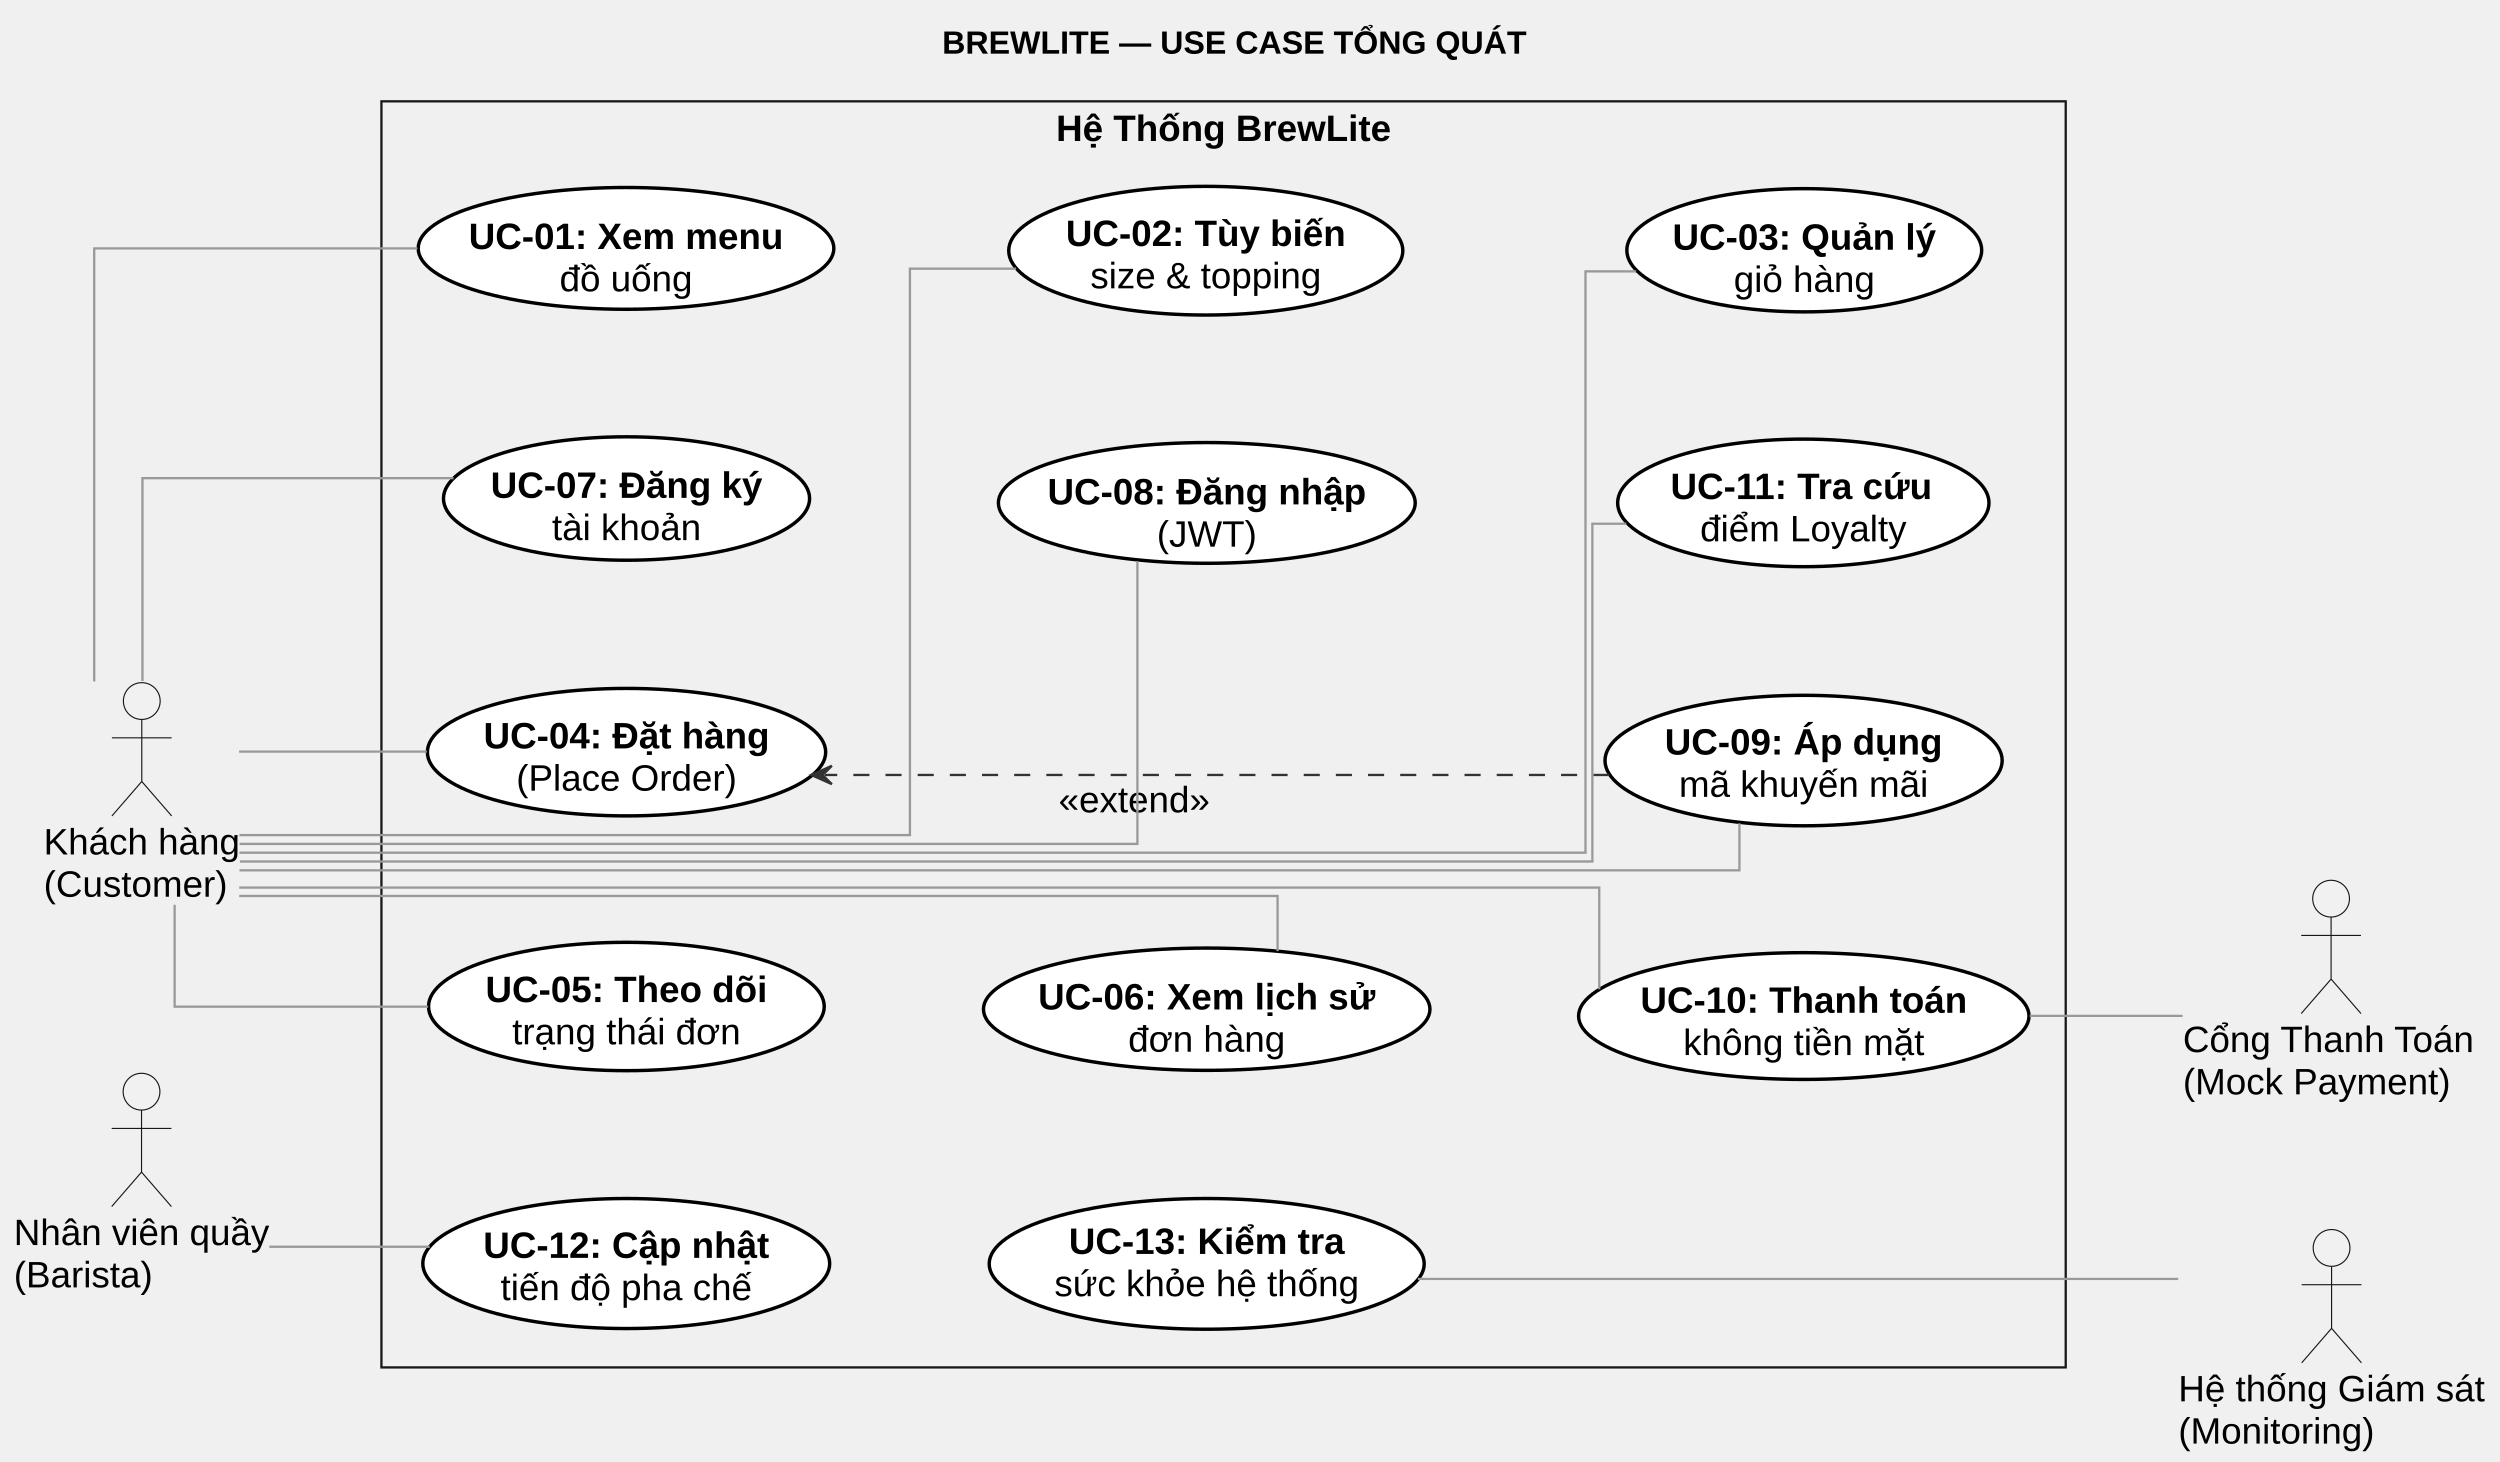
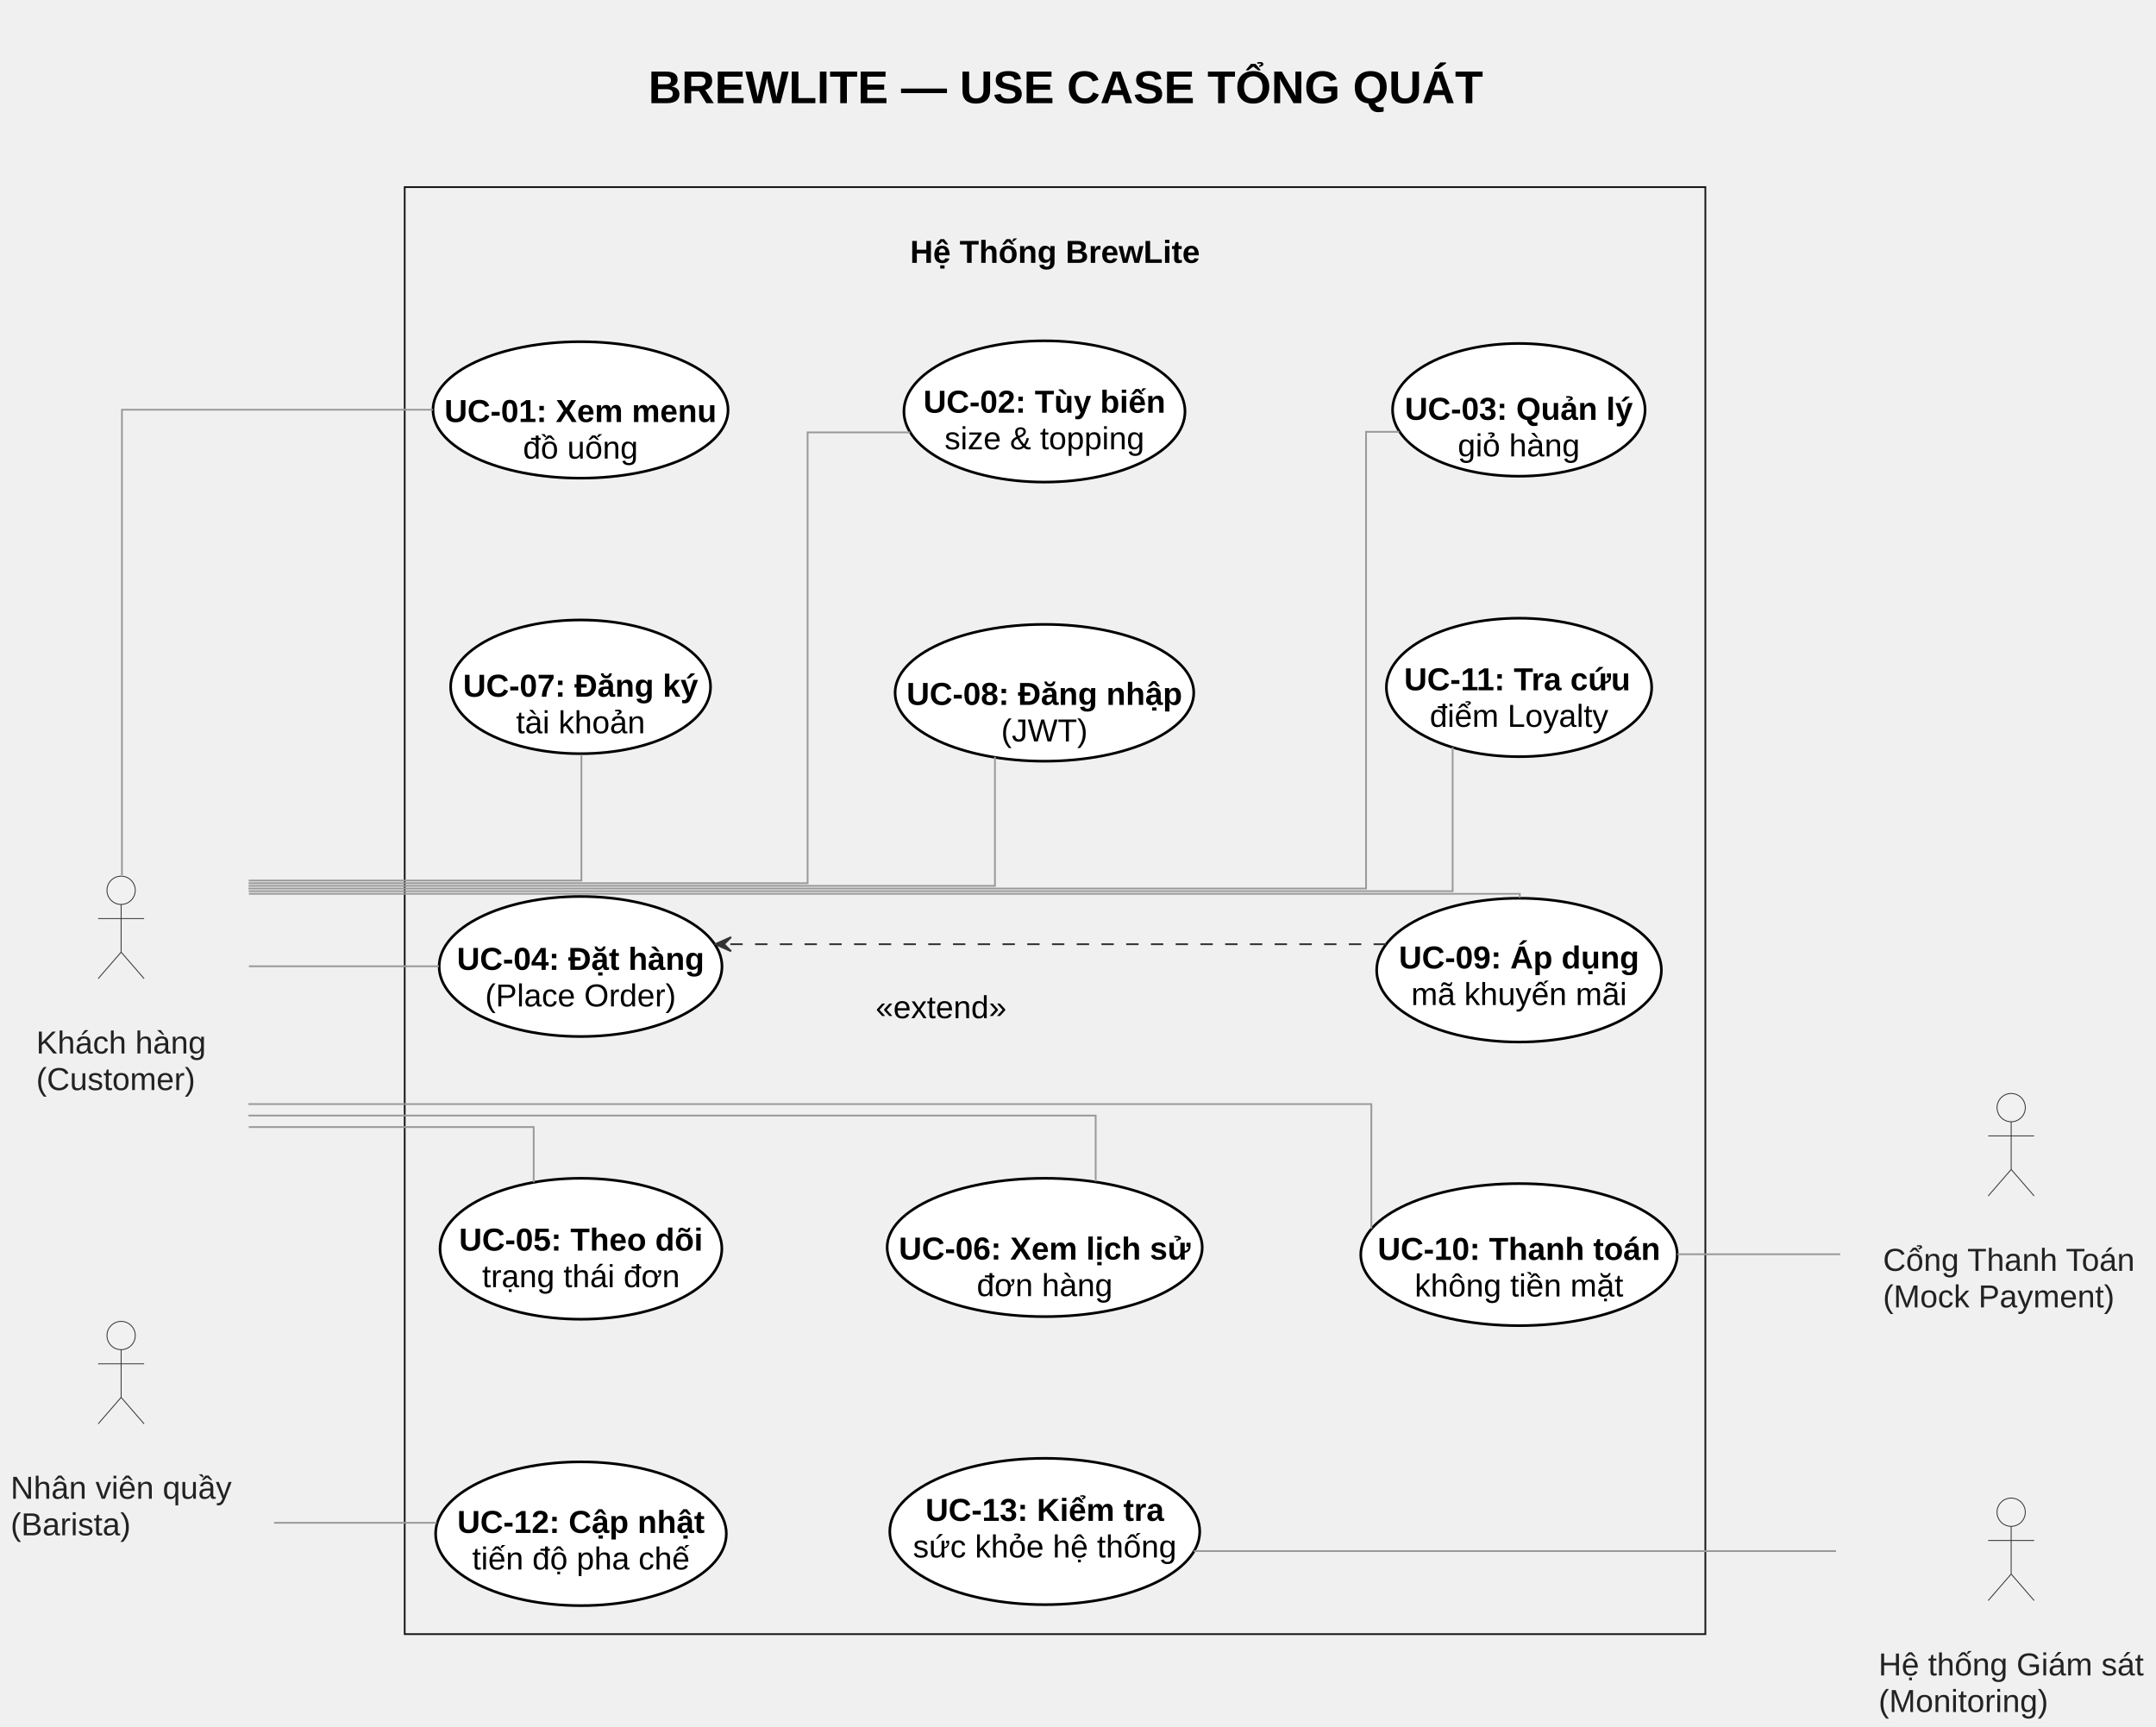
- <svg xmlns="http://www.w3.org/2000/svg" contentStyleType="text/css" data-diagram-type="DESCRIPTION" height="636px" preserveAspectRatio="none" style="width:1088px;height:636px;background:#FFFFFF;" version="1.1" viewBox="0 0 1088 636" width="1088px" zoomAndPan="magnify">
+ <svg xmlns="http://www.w3.org/2000/svg" contentStyleType="text/css" data-diagram-type="DESCRIPTION" preserveAspectRatio="xMidYMid meet" version="1.1" viewBox="0 0 1220 977" zoomAndPan="magnify">
  <defs />
  <g>
-     <g class="title" data-source-line="22">
-       <text fill="#000000" font-family="Arial" font-size="14" font-weight="bold" lengthAdjust="spacing" textLength="254.338" x="410.03" y="23.361">BREWLITE — USE CASE TỔNG QUÁT</text>
+     <g class="title" data-source-line="29">
+       <text fill="#000000" font-family="Arial" font-size="26" font-weight="bold" lengthAdjust="spacing" textLength="472.342" x="366.866" y="58.388">BREWLITE — USE CASE TỔNG QUÁT</text>
    </g>
-     <g class="cluster" data-entity="H. Th.ng BrewLite" data-source-line="29" data-uid="ent0006" id="cluster_H. Th.ng BrewLite">
-       <rect fill="none" height="551" style="stroke:#181818;stroke-width:1;" width="733" x="166" y="44.099" />
-       <text fill="#000000" font-family="Arial" font-size="16" font-weight="bold" lengthAdjust="spacing" textLength="145.781" x="459.609" y="61.368">Hệ Thống BrewLite</text>
+     <g class="cluster" data-entity="H. Th.ng BrewLite" data-source-line="36" data-uid="ent0006" id="cluster_H. Th.ng BrewLite">
+       <rect fill="none" height="819" style="stroke:#181818;stroke-width:1;" width="736" x="229" y="105.897" />
+       <text fill="#000000" font-family="Arial" font-size="18" font-weight="bold" lengthAdjust="spacing" textLength="164.004" x="514.998" y="148.781">Hệ Thống BrewLite</text>
    </g>
-     <g class="entity" data-entity="UC1" data-source-line="30" data-uid="ent0007" id="entity_UC1">
-       <ellipse cx="272.443" cy="108.098" fill="#FFFFFF" rx="90.443" ry="26.5" style="stroke:#000000;stroke-width:1.5;" />
-       <text fill="#000000" font-family="Arial" font-size="16" font-weight="bold" lengthAdjust="spacing" textLength="136.922" x="203.982" y="108.377">UC-01: Xem menu</text>
-       <text fill="#000000" font-family="Arial" font-size="16" lengthAdjust="spacing" textLength="57.836" x="243.525" y="126.776">đồ uống</text>
+     <g class="entity" data-entity="UC1" data-source-line="37" data-uid="ent0007" id="entity_UC1">
+       <ellipse cx="328.492" cy="232.013" fill="#FFFFFF" rx="83.492" ry="38.616" style="stroke:#000000;stroke-width:1.5;" />
+       <text fill="#000000" font-family="Arial" font-size="18" font-weight="bold" lengthAdjust="spacing" textLength="154.037" x="251.473" y="238.862">UC-01: Xem menu</text>
+       <text fill="#000000" font-family="Arial" font-size="18" lengthAdjust="spacing" textLength="65.065" x="295.959" y="259.56">đồ uống</text>
    </g>
-     <g class="entity" data-entity="UC2" data-source-line="31" data-uid="ent0008" id="entity_UC2">
-       <ellipse cx="524.756" cy="109.102" fill="#FFFFFF" rx="85.756" ry="28.003" style="stroke:#000000;stroke-width:1.5;" />
-       <text fill="#000000" font-family="Arial" font-size="16" font-weight="bold" lengthAdjust="spacing" textLength="121.789" x="463.861" y="107.069">UC-02: Tùy biến</text>
-       <text fill="#000000" font-family="Arial" font-size="16" lengthAdjust="spacing" textLength="100.508" x="474.502" y="125.468">size &amp; topping</text>
+     <g class="entity" data-entity="UC2" data-source-line="38" data-uid="ent0008" id="entity_UC2">
+       <ellipse cx="591.024" cy="232.873" fill="#FFFFFF" rx="79.524" ry="39.976" style="stroke:#000000;stroke-width:1.5;" />
+       <text fill="#000000" font-family="Arial" font-size="18" font-weight="bold" lengthAdjust="spacing" textLength="137.013" x="522.518" y="233.594">UC-02: Tùy biến</text>
+       <text fill="#000000" font-family="Arial" font-size="18" lengthAdjust="spacing" textLength="113.071" x="534.489" y="254.293">size &amp; topping</text>
    </g>
-     <g class="entity" data-entity="UC3" data-source-line="32" data-uid="ent0009" id="entity_UC3">
-       <ellipse cx="785.217" cy="108.911" fill="#FFFFFF" rx="77.217" ry="26.812" style="stroke:#000000;stroke-width:1.5;" />
-       <text fill="#000000" font-family="Arial" font-size="16" font-weight="bold" lengthAdjust="spacing" textLength="114.688" x="727.873" y="108.692">UC-03: Quản lý</text>
-       <text fill="#000000" font-family="Arial" font-size="16" lengthAdjust="spacing" textLength="61.391" x="754.522" y="127.091">giỏ hàng</text>
+     <g class="entity" data-entity="UC3" data-source-line="39" data-uid="ent0009" id="entity_UC3">
+       <ellipse cx="859.447" cy="231.963" fill="#FFFFFF" rx="71.447" ry="37.566" style="stroke:#000000;stroke-width:1.5;" />
+       <text fill="#000000" font-family="Arial" font-size="18" font-weight="bold" lengthAdjust="spacing" textLength="129.023" x="794.936" y="237.609">UC-03: Quản lý</text>
+       <text fill="#000000" font-family="Arial" font-size="18" lengthAdjust="spacing" textLength="69.064" x="824.915" y="258.308">giỏ hàng</text>
    </g>
-     <g class="entity" data-entity="UC7" data-source-line="34" data-uid="ent0010" id="entity_UC7">
-       <ellipse cx="272.664" cy="216.955" fill="#FFFFFF" rx="79.664" ry="26.856" style="stroke:#000000;stroke-width:1.5;" />
-       <text fill="#000000" font-family="Arial" font-size="16" font-weight="bold" lengthAdjust="spacing" textLength="118.25" x="213.539" y="216.667">UC-07: Đăng ký</text>
-       <text fill="#000000" font-family="Arial" font-size="16" lengthAdjust="spacing" textLength="64.938" x="240.195" y="235.066">tài khoản</text>
+     <g class="entity" data-entity="UC7" data-source-line="41" data-uid="ent0010" id="entity_UC7">
+       <ellipse cx="328.539" cy="388.731" fill="#FFFFFF" rx="73.54" ry="37.834" style="stroke:#000000;stroke-width:1.5;" />
+       <text fill="#000000" font-family="Arial" font-size="18" font-weight="bold" lengthAdjust="spacing" textLength="133.031" x="262.024" y="394.333">UC-07: Đăng ký</text>
+       <text fill="#000000" font-family="Arial" font-size="18" lengthAdjust="spacing" textLength="73.055" x="292.012" y="415.031">tài khoản</text>
    </g>
-     <g class="entity" data-entity="UC8" data-source-line="35" data-uid="ent0011" id="entity_UC8">
-       <ellipse cx="525.206" cy="218.871" fill="#FFFFFF" rx="90.706" ry="26.273" style="stroke:#000000;stroke-width:1.5;" />
-       <text fill="#000000" font-family="Arial" font-size="16" font-weight="bold" lengthAdjust="spacing" textLength="138.672" x="455.87" y="219.518">UC-08: Đăng nhập</text>
-       <text fill="#000000" font-family="Arial" font-size="16" lengthAdjust="spacing" textLength="43.531" x="503.44" y="237.916">(JWT)</text>
+     <g class="entity" data-entity="UC8" data-source-line="42" data-uid="ent0011" id="entity_UC8">
+       <ellipse cx="591" cy="392.111" fill="#FFFFFF" rx="84.5" ry="38.714" style="stroke:#000000;stroke-width:1.5;" />
+       <text fill="#000000" font-family="Arial" font-size="18" font-weight="bold" lengthAdjust="spacing" textLength="156.006" x="512.997" y="398.96">UC-08: Đăng nhập</text>
+       <text fill="#000000" font-family="Arial" font-size="18" lengthAdjust="spacing" textLength="48.973" x="566.514" y="419.659">(JWT)</text>
    </g>
-     <g class="entity" data-entity="UC11" data-source-line="36" data-uid="ent0012" id="entity_UC11">
-       <ellipse cx="784.803" cy="218.862" fill="#FFFFFF" rx="80.803" ry="27.764" style="stroke:#000000;stroke-width:1.5;" />
-       <text fill="#000000" font-family="Arial" font-size="16" font-weight="bold" lengthAdjust="spacing" textLength="115.609" x="726.999" y="217.185">UC-11: Tra cứu</text>
-       <text fill="#000000" font-family="Arial" font-size="16" lengthAdjust="spacing" textLength="89.82" x="739.893" y="235.584">điểm Loyalty</text>
+     <g class="entity" data-entity="UC11" data-source-line="43" data-uid="ent0012" id="entity_UC11">
+       <ellipse cx="859.568" cy="389.08" fill="#FFFFFF" rx="75.068" ry="39.182" style="stroke:#000000;stroke-width:1.5;" />
+       <text fill="#000000" font-family="Arial" font-size="18" font-weight="bold" lengthAdjust="spacing" textLength="130.06" x="794.538" y="390.683">UC-11: Tra cứu</text>
+       <text fill="#000000" font-family="Arial" font-size="18" lengthAdjust="spacing" textLength="101.048" x="809.044" y="411.381">điểm Loyalty</text>
    </g>
-     <g class="entity" data-entity="UC4" data-source-line="38" data-uid="ent0013" id="entity_UC4">
-       <ellipse cx="272.668" cy="327.337" fill="#FFFFFF" rx="86.668" ry="27.738" style="stroke:#000000;stroke-width:1.5;" />
-       <text fill="#000000" font-family="Arial" font-size="16" font-weight="bold" lengthAdjust="spacing" textLength="124.453" x="210.442" y="325.698">UC-04: Đặt hàng</text>
-       <text fill="#000000" font-family="Arial" font-size="16" lengthAdjust="spacing" textLength="96.023" x="224.657" y="344.097">(Place Order)</text>
+     <g class="entity" data-entity="UC4" data-source-line="45" data-uid="ent0013" id="entity_UC4">
+       <ellipse cx="328.53" cy="547.025" fill="#FFFFFF" rx="80.03" ry="39.627" style="stroke:#000000;stroke-width:1.5;" />
+       <text fill="#000000" font-family="Arial" font-size="18" font-weight="bold" lengthAdjust="spacing" textLength="140.01" x="258.526" y="548.94">UC-04: Đặt hàng</text>
+       <text fill="#000000" font-family="Arial" font-size="18" lengthAdjust="spacing" textLength="108.026" x="274.517" y="569.639">(Place Order)</text>
    </g>
-     <g class="entity" data-entity="UC9" data-source-line="39" data-uid="ent0014" id="entity_UC9">
-       <ellipse cx="784.92" cy="330.994" fill="#FFFFFF" rx="86.421" ry="28.395" style="stroke:#000000;stroke-width:1.5;" />
-       <text fill="#000000" font-family="Arial" font-size="16" font-weight="bold" lengthAdjust="spacing" textLength="120.875" x="724.483" y="328.388">UC-09: Áp dụng</text>
-       <text fill="#000000" font-family="Arial" font-size="16" lengthAdjust="spacing" textLength="108.492" x="730.674" y="346.786">mã khuyến mãi</text>
+     <g class="entity" data-entity="UC9" data-source-line="46" data-uid="ent0014" id="entity_UC9">
+       <ellipse cx="859.563" cy="549.085" fill="#FFFFFF" rx="80.563" ry="40.687" style="stroke:#000000;stroke-width:1.5;" />
+       <text fill="#000000" font-family="Arial" font-size="18" font-weight="bold" lengthAdjust="spacing" textLength="135.984" x="791.571" y="548.147">UC-09: Áp dụng</text>
+       <text fill="#000000" font-family="Arial" font-size="18" lengthAdjust="spacing" textLength="122.054" x="798.536" y="568.846">mã khuyến mãi</text>
    </g>
-     <g class="entity" data-entity="UC10" data-source-line="40" data-uid="ent0015" id="entity_UC10">
-       <ellipse cx="785.012" cy="442.182" fill="#FFFFFF" rx="98.012" ry="27.583" style="stroke:#000000;stroke-width:1.5;" />
-       <text fill="#000000" font-family="Arial" font-size="16" font-weight="bold" lengthAdjust="spacing" textLength="142.219" x="713.903" y="440.776">UC-10: Thanh toán</text>
-       <text fill="#000000" font-family="Arial" font-size="16" lengthAdjust="spacing" textLength="104.953" x="732.535" y="459.175">không tiền mặt</text>
+     <g class="entity" data-entity="UC10" data-source-line="47" data-uid="ent0015" id="entity_UC10">
+       <ellipse cx="859.548" cy="710.096" fill="#FFFFFF" rx="89.548" ry="40.198" style="stroke:#000000;stroke-width:1.5;" />
+       <text fill="#000000" font-family="Arial" font-size="18" font-weight="bold" lengthAdjust="spacing" textLength="159.996" x="779.55" y="713.098">UC-10: Thanh toán</text>
+       <text fill="#000000" font-family="Arial" font-size="18" lengthAdjust="spacing" textLength="118.072" x="800.512" y="733.797">không tiền mặt</text>
    </g>
-     <g class="entity" data-entity="UC5" data-source-line="41" data-uid="ent0016" id="entity_UC5">
-       <ellipse cx="272.604" cy="438.028" fill="#FFFFFF" rx="86.104" ry="27.93" style="stroke:#000000;stroke-width:1.5;" />
-       <text fill="#000000" font-family="Arial" font-size="16" font-weight="bold" lengthAdjust="spacing" textLength="122.664" x="211.272" y="436.105">UC-05: Theo dõi</text>
-       <text fill="#000000" font-family="Arial" font-size="16" lengthAdjust="spacing" textLength="99.445" x="222.881" y="454.503">trạng thái đơn</text>
+     <g class="entity" data-entity="UC5" data-source-line="48" data-uid="ent0016" id="entity_UC5">
+       <ellipse cx="328.741" cy="706.782" fill="#FFFFFF" rx="79.741" ry="39.884" style="stroke:#000000;stroke-width:1.5;" />
+       <text fill="#000000" font-family="Arial" font-size="18" font-weight="bold" lengthAdjust="spacing" textLength="137.997" x="259.743" y="707.835">UC-05: Theo dõi</text>
+       <text fill="#000000" font-family="Arial" font-size="18" lengthAdjust="spacing" textLength="111.876" x="272.803" y="728.533">trạng thái đơn</text>
    </g>
-     <g class="entity" data-entity="UC6" data-source-line="42" data-uid="ent0017" id="entity_UC6">
-       <ellipse cx="525.154" cy="439.209" fill="#FFFFFF" rx="97.154" ry="26.61" style="stroke:#000000;stroke-width:1.5;" />
-       <text fill="#000000" font-family="Arial" font-size="16" font-weight="bold" lengthAdjust="spacing" textLength="146.742" x="451.783" y="439.311">UC-06: Xem lịch sử</text>
-       <text fill="#000000" font-family="Arial" font-size="16" lengthAdjust="spacing" textLength="68.328" x="490.99" y="457.709">đơn hàng</text>
+     <g class="entity" data-entity="UC6" data-source-line="49" data-uid="ent0017" id="entity_UC6">
+       <ellipse cx="591.15" cy="706.04" fill="#FFFFFF" rx="89.15" ry="39.143" style="stroke:#000000;stroke-width:1.5;" />
+       <text fill="#000000" font-family="Arial" font-size="18" font-weight="bold" lengthAdjust="spacing" textLength="165.085" x="508.607" y="712.889">UC-06: Xem lịch sử</text>
+       <text fill="#000000" font-family="Arial" font-size="18" lengthAdjust="spacing" textLength="76.869" x="552.715" y="733.588">đơn hàng</text>
    </g>
-     <g class="entity" data-entity="UC12" data-source-line="44" data-uid="ent0018" id="entity_UC12">
-       <ellipse cx="272.541" cy="549.89" fill="#FFFFFF" rx="88.541" ry="28.292" style="stroke:#000000;stroke-width:1.5;" />
-       <text fill="#000000" font-family="Arial" font-size="16" font-weight="bold" lengthAdjust="spacing" textLength="124.453" x="210.315" y="547.434">UC-12: Cập nhật</text>
-       <text fill="#000000" font-family="Arial" font-size="16" lengthAdjust="spacing" textLength="109.422" x="217.83" y="565.833">tiến độ pha chế</text>
+     <g class="entity" data-entity="UC12" data-source-line="51" data-uid="ent0018" id="entity_UC12">
+       <ellipse cx="328.748" cy="868.079" fill="#FFFFFF" rx="82.248" ry="40.681" style="stroke:#000000;stroke-width:1.5;" />
+       <text fill="#000000" font-family="Arial" font-size="18" font-weight="bold" lengthAdjust="spacing" textLength="140.01" x="258.743" y="867.616">UC-12: Cập nhật</text>
+       <text fill="#000000" font-family="Arial" font-size="18" lengthAdjust="spacing" textLength="123.1" x="267.198" y="888.315">tiến độ pha chế</text>
    </g>
-     <g class="entity" data-entity="UC13" data-source-line="45" data-uid="ent0019" id="entity_UC13">
-       <ellipse cx="525.158" cy="550.038" fill="#FFFFFF" rx="94.658" ry="28.44" style="stroke:#000000;stroke-width:1.5;" />
-       <text fill="#000000" font-family="Arial" font-size="16" font-weight="bold" lengthAdjust="spacing" textLength="120.031" x="465.143" y="545.709">UC-13: Kiểm tra</text>
-       <text fill="#000000" font-family="Arial" font-size="16" lengthAdjust="spacing" textLength="132.578" x="458.869" y="564.107">sức khỏe hệ thống</text>
+     <g class="entity" data-entity="UC13" data-source-line="52" data-uid="ent0019" id="entity_UC13">
+       <ellipse cx="591.198" cy="866.803" fill="#FFFFFF" rx="87.698" ry="41.406" style="stroke:#000000;stroke-width:1.5;" />
+       <text fill="#000000" font-family="Arial" font-size="18" font-weight="bold" lengthAdjust="spacing" textLength="135.035" x="523.681" y="860.813">UC-13: Kiểm tra</text>
+       <text fill="#000000" font-family="Arial" font-size="18" lengthAdjust="spacing" textLength="149.15" x="516.623" y="881.511">sức khỏe hệ thống</text>
    </g>
-     <g class="entity" data-entity="Customer" data-source-line="24" data-uid="ent0002" id="entity_Customer">
-       <ellipse cx="61.703" cy="305.099" fill="#F1F1F1" rx="8" ry="8" style="stroke:#181818;stroke-width:0.5;" />
-       <path d="M61.703,313.099 L61.703,340.099 M48.703,321.099 L74.703,321.099 M61.703,340.099 L48.703,355.099 M61.703,340.099 L74.703,355.099" fill="none" style="stroke:#181818;stroke-width:0.5;" />
-       <text fill="#000000" font-family="Arial" font-size="16" lengthAdjust="spacing" textLength="85.406" x="19" y="371.868">Khách hàng</text>
-       <text fill="#000000" font-family="Arial" font-size="16" lengthAdjust="spacing" textLength="80.008" x="19" y="390.267">(Customer)</text>
+     <g class="entity" data-entity="Customer" data-source-line="31" data-uid="ent0002" id="entity_Customer">
+       <ellipse cx="68.541" cy="503.897" fill="#F1F1F1" rx="8" ry="8" style="stroke:#333333;stroke-width:0.5;" />
+       <path d="M68.541,511.897 L68.541,538.898 M55.541,519.898 L81.541,519.898 M68.541,538.898 L55.541,553.898 M68.541,538.898 L81.541,553.898" fill="none" style="stroke:#333333;stroke-width:0.5;" />
+       <text fill="#222222" font-family="Arial" font-size="18" lengthAdjust="spacing" textLength="96.082" x="20.5" y="596.281">Khách hàng</text>
+       <text fill="#222222" font-family="Arial" font-size="18" lengthAdjust="spacing" textLength="90.009" x="20.5" y="616.98">(Customer)</text>
    </g>
-     <g class="entity" data-entity="Barista" data-source-line="25" data-uid="ent0003" id="entity_Barista">
-       <ellipse cx="61.594" cy="475.099" fill="#F1F1F1" rx="8" ry="8" style="stroke:#181818;stroke-width:0.5;" />
-       <path d="M61.594,483.099 L61.594,510.099 M48.594,491.099 L74.594,491.099 M61.594,510.099 L48.594,525.099 M61.594,510.099 L74.594,525.099" fill="none" style="stroke:#181818;stroke-width:0.5;" />
-       <text fill="#000000" font-family="Arial" font-size="16" lengthAdjust="spacing" textLength="111.188" x="6" y="541.868">Nhân viên quầy</text>
-       <text fill="#000000" font-family="Arial" font-size="16" lengthAdjust="spacing" textLength="60.453" x="6" y="560.267">(Barista)</text>
+     <g class="entity" data-entity="Barista" data-source-line="32" data-uid="ent0003" id="entity_Barista">
+       <ellipse cx="68.543" cy="755.898" fill="#F1F1F1" rx="8" ry="8" style="stroke:#333333;stroke-width:0.5;" />
+       <path d="M68.543,763.898 L68.543,790.898 M55.543,771.898 L81.543,771.898 M68.543,790.898 L55.543,805.898 M68.543,790.898 L81.543,805.898" fill="none" style="stroke:#333333;stroke-width:0.5;" />
+       <text fill="#222222" font-family="Arial" font-size="18" lengthAdjust="spacing" textLength="125.086" x="6" y="848.281">Nhân viên quầy</text>
+       <text fill="#222222" font-family="Arial" font-size="18" lengthAdjust="spacing" textLength="68.01" x="6" y="868.98">(Barista)</text>
    </g>
-     <g class="entity" data-entity="PaymentGateway" data-source-line="26" data-uid="ent0004" id="entity_PaymentGateway">
-       <ellipse cx="1014.488" cy="391.099" fill="#F1F1F1" rx="8" ry="8" style="stroke:#181818;stroke-width:0.5;" />
-       <path d="M1014.488,399.099 L1014.488,426.099 M1001.488,407.099 L1027.488,407.099 M1014.488,426.099 L1001.488,441.099 M1014.488,426.099 L1027.488,441.099" fill="none" style="stroke:#181818;stroke-width:0.5;" />
-       <text fill="#000000" font-family="Arial" font-size="16" lengthAdjust="spacing" textLength="128.977" x="950" y="457.868">Cổng Thanh Toán</text>
-       <text fill="#000000" font-family="Arial" font-size="16" lengthAdjust="spacing" textLength="116.469" x="950" y="476.267">(Mock Payment)</text>
+     <g class="entity" data-entity="PaymentGateway" data-source-line="33" data-uid="ent0004" id="entity_PaymentGateway">
+       <ellipse cx="1138.049" cy="626.898" fill="#F1F1F1" rx="8" ry="8" style="stroke:#333333;stroke-width:0.5;" />
+       <path d="M1138.049,634.898 L1138.049,661.898 M1125.049,642.898 L1151.049,642.898 M1138.049,661.898 L1125.049,676.898 M1138.049,661.898 L1151.049,676.898" fill="none" style="stroke:#333333;stroke-width:0.5;" />
+       <text fill="#222222" font-family="Arial" font-size="18" lengthAdjust="spacing" textLength="145.099" x="1065.5" y="719.281">Cổng Thanh Toán</text>
+       <text fill="#222222" font-family="Arial" font-size="18" lengthAdjust="spacing" textLength="131.027" x="1065.5" y="739.98">(Mock Payment)</text>
    </g>
-     <g class="entity" data-entity="Monitor" data-source-line="27" data-uid="ent0005" id="entity_Monitor">
-       <ellipse cx="1014.699" cy="543.099" fill="#F1F1F1" rx="8" ry="8" style="stroke:#181818;stroke-width:0.5;" />
-       <path d="M1014.699,551.099 L1014.699,578.099 M1001.699,559.099 L1027.699,559.099 M1014.699,578.099 L1001.699,593.099 M1014.699,578.099 L1027.699,593.099" fill="none" style="stroke:#181818;stroke-width:0.5;" />
-       <text fill="#000000" font-family="Arial" font-size="16" lengthAdjust="spacing" textLength="133.398" x="948" y="609.868">Hệ thống Giám sát</text>
-       <text fill="#000000" font-family="Arial" font-size="16" lengthAdjust="spacing" textLength="85.359" x="948" y="628.267">(Monitoring)</text>
+     <g class="entity" data-entity="Monitor" data-source-line="34" data-uid="ent0005" id="entity_Monitor">
+       <ellipse cx="1138.037" cy="855.898" fill="#F1F1F1" rx="8" ry="8" style="stroke:#333333;stroke-width:0.5;" />
+       <path d="M1138.037,863.898 L1138.037,890.898 M1125.037,871.898 L1151.037,871.898 M1138.037,890.898 L1125.037,905.898 M1138.037,890.898 L1151.037,905.898" fill="none" style="stroke:#333333;stroke-width:0.5;" />
+       <text fill="#222222" font-family="Arial" font-size="18" lengthAdjust="spacing" textLength="150.073" x="1063" y="948.281">Hệ thống Giám sát</text>
+       <text fill="#222222" font-family="Arial" font-size="18" lengthAdjust="spacing" textLength="96.029" x="1063" y="968.98">(Monitoring)</text>
    </g>
-     <g class="link" data-entity-1="UC9" data-entity-2="UC4" data-source-line="79" data-uid="lnk55" id="link_UC9_UC4">
-       <path d="M700.37,337.269 C603.99,337.269 453.67,337.269 359.03,337.269" fill="none" id="UC9-to-UC4" style="stroke:#333333;stroke-width:1;stroke-dasharray:7,7;" />
-       <polygon fill="#333333" points="353.03,337.269,362.03,341.269,358.03,337.269,362.03,333.269,353.03,337.269" style="stroke:#333333;stroke-width:1;" />
-       <text fill="#000000" font-family="Arial" font-size="16" lengthAdjust="spacing" textLength="65.836" x="460.7" y="353.538">«extend»</text>
+     <g class="link" data-entity-1="UC9" data-entity-2="UC4" data-source-line="86" data-uid="lnk55" id="link_UC9_UC4">
+       <path d="M784.27,534.398 C683.56,534.398 511.9,534.398 410.7,534.398" fill="none" id="UC9-to-UC4" style="stroke:#333333;stroke-width:1;stroke-dasharray:7,7;" />
+       <polygon fill="#333333" points="404.7,534.398,413.7,538.398,409.7,534.398,413.7,530.398,404.7,534.398" style="stroke:#333333;stroke-width:1;" />
+       <text fill="#000000" font-family="Arial" font-size="18" lengthAdjust="spacing" textLength="74.065" x="495.48" y="576.281">«extend»</text>
    </g>
-     <g class="link" data-entity-1="UC1" data-entity-2="Customer" data-source-line="66" data-uid="lnk44" id="link_UC1_Customer">
-       <path d="M181.67,108.099 C116.81,108.099 41,108.099 41,108.099 C41,108.099 41,227.229 41,296.569" fill="none" id="UC1-Customer" style="stroke:#999999;stroke-width:1;" />
+     <g class="link" data-entity-1="UC1" data-entity-2="Customer" data-source-line="73" data-uid="lnk44" id="link_UC1_Customer">
+       <path d="M244.96,231.898 C169.1,231.898 69,231.898 69,231.898 C69,231.898 69,395.767 69,495.308" fill="none" id="UC1-Customer" style="stroke:#999999;stroke-width:1;" />
    </g>
-     <g class="link" data-entity-1="UC2" data-entity-2="Customer" data-source-line="67" data-uid="lnk45" id="link_UC2_Customer">
-       <path d="M442.21,116.929 C417.09,116.929 396,116.929 396,116.929 C396,116.929 396,363.429 396,363.429 C396,363.429 194.38,363.429 104.2,363.429" fill="none" id="UC2-Customer" style="stroke:#999999;stroke-width:1;" />
+     <g class="link" data-entity-1="UC2" data-entity-2="Customer" data-source-line="74" data-uid="lnk45" id="link_UC2_Customer">
+       <path d="M514.99,244.727 C484.75,244.727 457,244.727 457,244.727 C457,244.727 457,499.897 457,499.897 C457,499.897 253.01,499.897 140.66,499.897" fill="none" id="UC2-Customer" style="stroke:#999999;stroke-width:1;" />
    </g>
-     <g class="link" data-entity-1="UC3" data-entity-2="Customer" data-source-line="68" data-uid="lnk46" id="link_UC3_Customer">
-       <path d="M712.03,118.099 C699.28,118.099 690,118.099 690,118.099 C690,118.099 690,371.099 690,371.099 C690,371.099 245.66,371.099 104.21,371.099" fill="none" id="UC3-Customer" style="stroke:#999999;stroke-width:1;" />
+     <g class="link" data-entity-1="UC3" data-entity-2="Customer" data-source-line="75" data-uid="lnk46" id="link_UC3_Customer">
+       <path d="M791.77,244.398 C780.83,244.398 773,244.398 773,244.398 C773,244.398 773,502.897 773,502.897 C773,502.897 320.14,502.897 140.58,502.897" fill="none" id="UC3-Customer" style="stroke:#999999;stroke-width:1;" />
    </g>
-     <g class="link" data-entity-1="UC7" data-entity-2="Customer" data-source-line="69" data-uid="lnk47" id="link_UC7_Customer">
-       <path d="M197.4,208.099 C136.94,208.099 62,208.099 62,208.099 C62,208.099 62,257.039 62,296.409" fill="none" id="UC7-Customer" style="stroke:#999999;stroke-width:1;" />
+     <g class="link" data-entity-1="UC7" data-entity-2="Customer" data-source-line="76" data-uid="lnk47" id="link_UC7_Customer">
+       <path d="M329,427.197 C329,458.767 329,498.397 329,498.397 C329,498.397 217.81,498.397 140.72,498.397" fill="none" id="UC7-Customer" style="stroke:#999999;stroke-width:1;" />
    </g>
-     <g class="link" data-entity-1="UC8" data-entity-2="Customer" data-source-line="70" data-uid="lnk48" id="link_UC8_Customer">
-       <path d="M495,244.229 C495,286.509 495,367.269 495,367.269 C495,367.269 213.62,367.269 104.25,367.269" fill="none" id="UC8-Customer" style="stroke:#999999;stroke-width:1;" />
+     <g class="link" data-entity-1="UC8" data-entity-2="Customer" data-source-line="77" data-uid="lnk48" id="link_UC8_Customer">
+       <path d="M563,428.358 C563,460.217 563,501.397 563,501.397 C563,501.397 277.92,501.397 140.67,501.397" fill="none" id="UC8-Customer" style="stroke:#999999;stroke-width:1;" />
    </g>
-     <g class="link" data-entity-1="UC4" data-entity-2="Customer" data-source-line="71" data-uid="lnk49" id="link_UC4_Customer">
-       <path d="M185.76,327.099 C157.58,327.099 127.54,327.099 104.06,327.099" fill="none" id="UC4-Customer" style="stroke:#999999;stroke-width:1;" />
+     <g class="link" data-entity-1="UC4" data-entity-2="Customer" data-source-line="78" data-uid="lnk49" id="link_UC4_Customer">
+       <path d="M248.37,546.898 C214.05,546.898 174.27,546.898 140.86,546.898" fill="none" id="UC4-Customer" style="stroke:#999999;stroke-width:1;" />
    </g>
-     <g class="link" data-entity-1="UC5" data-entity-2="Customer" data-source-line="72" data-uid="lnk50" id="link_UC5_Customer">
-       <path d="M186.31,438.099 C133.52,438.099 76,438.099 76,438.099 C76,438.099 76,416.279 76,393.779" fill="none" id="UC5-Customer" style="stroke:#999999;stroke-width:1;" />
+     <g class="link" data-entity-1="UC5" data-entity-2="Customer" data-source-line="79" data-uid="lnk50" id="link_UC5_Customer">
+       <path d="M302,669.168 C302,653.058 302,637.898 302,637.898 C302,637.898 209.36,637.898 140.78,637.898" fill="none" id="UC5-Customer" style="stroke:#999999;stroke-width:1;" />
    </g>
-     <g class="link" data-entity-1="UC6" data-entity-2="Customer" data-source-line="73" data-uid="lnk51" id="link_UC6_Customer">
-       <path d="M556,413.939 C556,401.839 556,389.929 556,389.929 C556,389.929 224.04,389.929 104.09,389.929" fill="none" id="UC6-Customer" style="stroke:#999999;stroke-width:1;" />
+     <g class="link" data-entity-1="UC6" data-entity-2="Customer" data-source-line="80" data-uid="lnk51" id="link_UC6_Customer">
+       <path d="M620,668.648 C620,650.018 620,631.398 620,631.398 C620,631.398 290.09,631.398 140.6,631.398" fill="none" id="UC6-Customer" style="stroke:#999999;stroke-width:1;" />
    </g>
-     <g class="link" data-entity-1="UC9" data-entity-2="Customer" data-source-line="74" data-uid="lnk52" id="link_UC9_Customer">
-       <path d="M757,358.279 C757,368.979 757,378.769 757,378.769 C757,378.769 255.54,378.769 104.22,378.769" fill="none" id="UC9-Customer" style="stroke:#999999;stroke-width:1;" />
+     <g class="link" data-entity-1="UC9" data-entity-2="Customer" data-source-line="81" data-uid="lnk52" id="link_UC9_Customer">
+       <path d="M860,508.207 C860,506.748 860,505.897 860,505.897 C860,505.897 336.23,505.897 140.84,505.897" fill="none" id="UC9-Customer" style="stroke:#999999;stroke-width:1;" />
    </g>
-     <g class="link" data-entity-1="UC10" data-entity-2="Customer" data-source-line="75" data-uid="lnk53" id="link_UC10_Customer">
-       <path d="M696,430.529 C696,414.179 696,386.269 696,386.269 C696,386.269 246.38,386.269 104.12,386.269" fill="none" id="UC10-Customer" style="stroke:#999999;stroke-width:1;" />
+     <g class="link" data-entity-1="UC10" data-entity-2="Customer" data-source-line="82" data-uid="lnk53" id="link_UC10_Customer">
+       <path d="M776,695.477 C776,671.227 776,624.898 776,624.898 C776,624.898 320.65,624.898 140.56,624.898" fill="none" id="UC10-Customer" style="stroke:#999999;stroke-width:1;" />
    </g>
-     <g class="link" data-entity-1="UC11" data-entity-2="Customer" data-source-line="76" data-uid="lnk54" id="link_UC11_Customer">
-       <path d="M707.78,227.929 C698.93,227.929 693,227.929 693,227.929 C693,227.929 693,374.929 693,374.929 C693,374.929 246.54,374.929 104.41,374.929" fill="none" id="UC11-Customer" style="stroke:#999999;stroke-width:1;" />
+     <g class="link" data-entity-1="UC11" data-entity-2="Customer" data-source-line="83" data-uid="lnk54" id="link_UC11_Customer">
+       <path d="M822,422.928 C822,456.998 822,504.397 822,504.397 C822,504.397 329.34,504.397 140.75,504.397" fill="none" id="UC11-Customer" style="stroke:#999999;stroke-width:1;" />
    </g>
-     <g class="link" data-entity-1="UC10" data-entity-2="PaymentGateway" data-source-line="86" data-uid="lnk59" id="link_UC10_PaymentGateway">
-       <path d="M883.33,442.099 C905.83,442.099 929.2,442.099 949.87,442.099" fill="none" id="UC10-PaymentGateway" style="stroke:#999999;stroke-width:1;" />
+     <g class="link" data-entity-1="UC10" data-entity-2="PaymentGateway" data-source-line="93" data-uid="lnk59" id="link_UC10_PaymentGateway">
+       <path d="M949.15,709.898 C978.57,709.898 1011.38,709.898 1041.3,709.898" fill="none" id="UC10-PaymentGateway" style="stroke:#999999;stroke-width:1;" />
    </g>
-     <g class="link" data-entity-1="Barista" data-entity-2="UC12" data-source-line="87" data-uid="lnk60" id="link_Barista_UC12">
-       <path d="M117.21,542.599 C138.58,542.599 163.48,542.599 187.01,542.599" fill="none" id="Barista-UC12" style="stroke:#999999;stroke-width:1;" />
+     <g class="link" data-entity-1="Barista" data-entity-2="UC12" data-source-line="94" data-uid="lnk60" id="link_Barista_UC12">
+       <path d="M155.08,861.898 C184.77,861.898 217.88,861.898 247.14,861.898" fill="none" id="Barista-UC12" style="stroke:#999999;stroke-width:1;" />
    </g>
-     <g class="link" data-entity-1="UC13" data-entity-2="Monitor" data-source-line="88" data-uid="lnk61" id="link_UC13_Monitor">
-       <path d="M617.07,556.599 C713.45,556.599 862.41,556.599 947.96,556.599" fill="none" id="UC13-Monitor" style="stroke:#999999;stroke-width:1;" />
+     <g class="link" data-entity-1="UC13" data-entity-2="Monitor" data-source-line="95" data-uid="lnk61" id="link_UC13_Monitor">
+       <path d="M675.57,877.898 C773.63,877.898 935.06,877.898 1038.92,877.898" fill="none" id="UC13-Monitor" style="stroke:#999999;stroke-width:1;" />
    </g>
  </g>
</svg>
